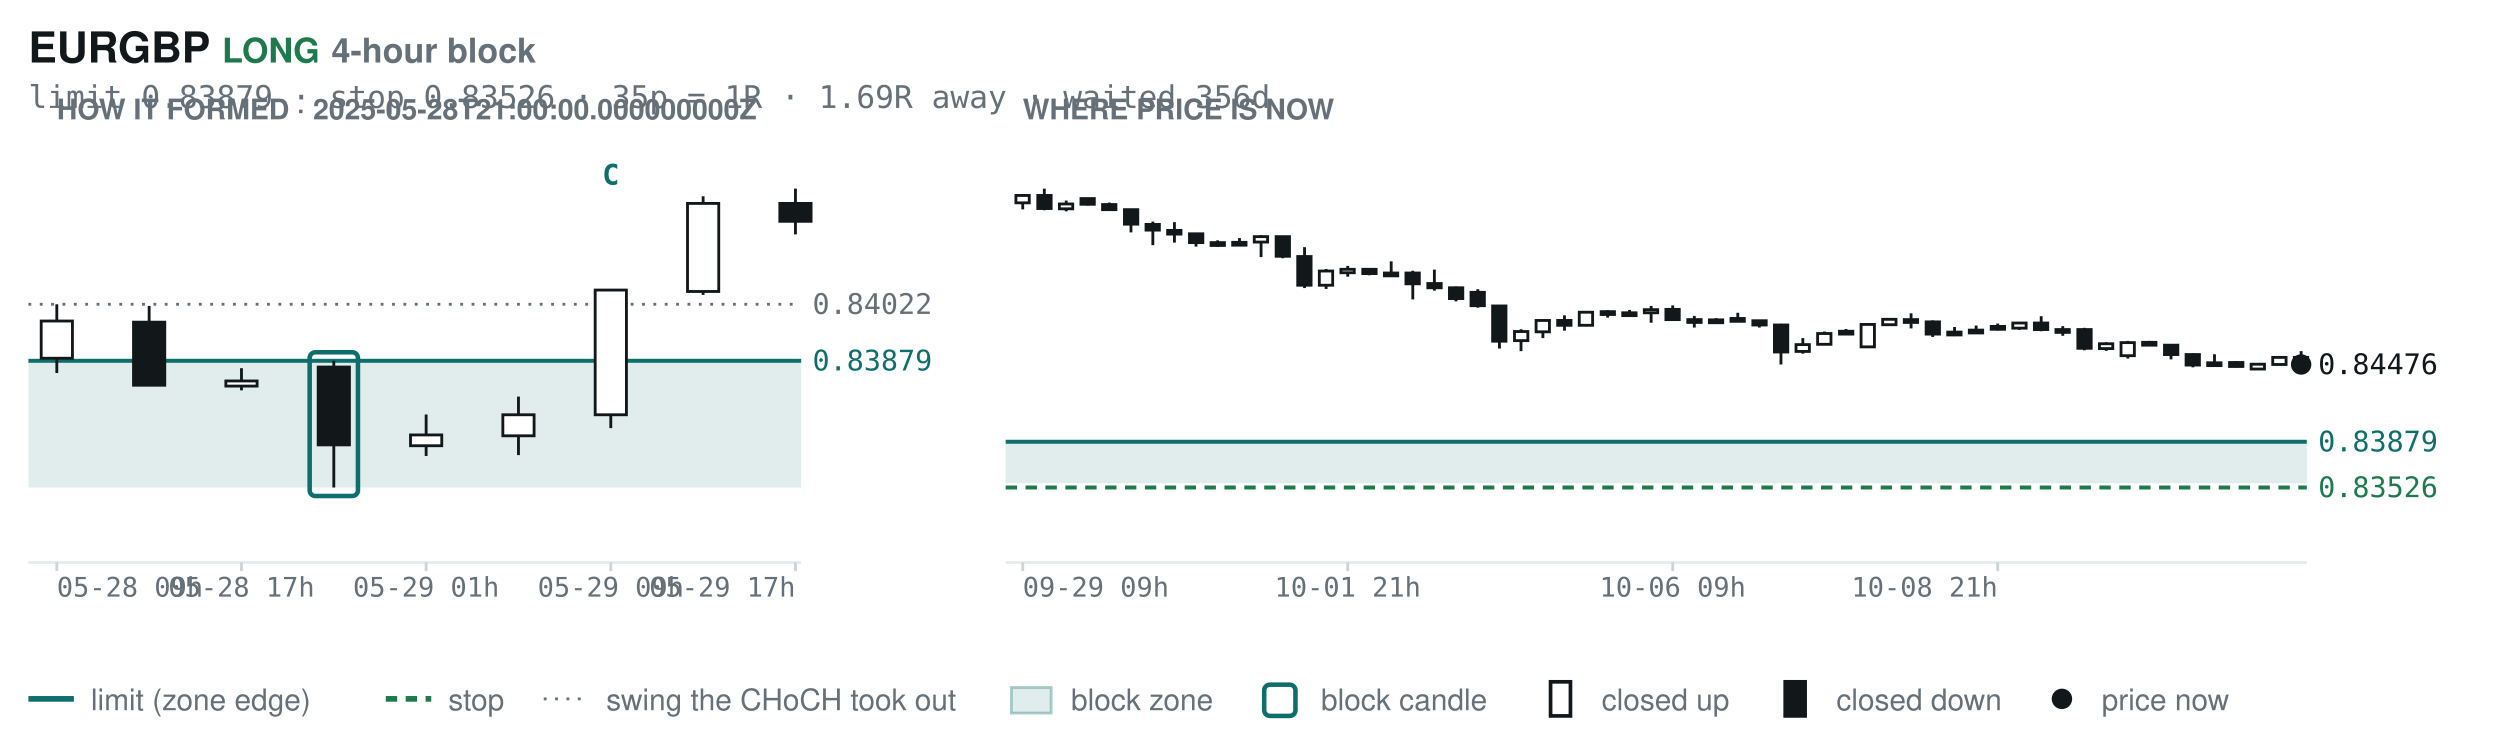
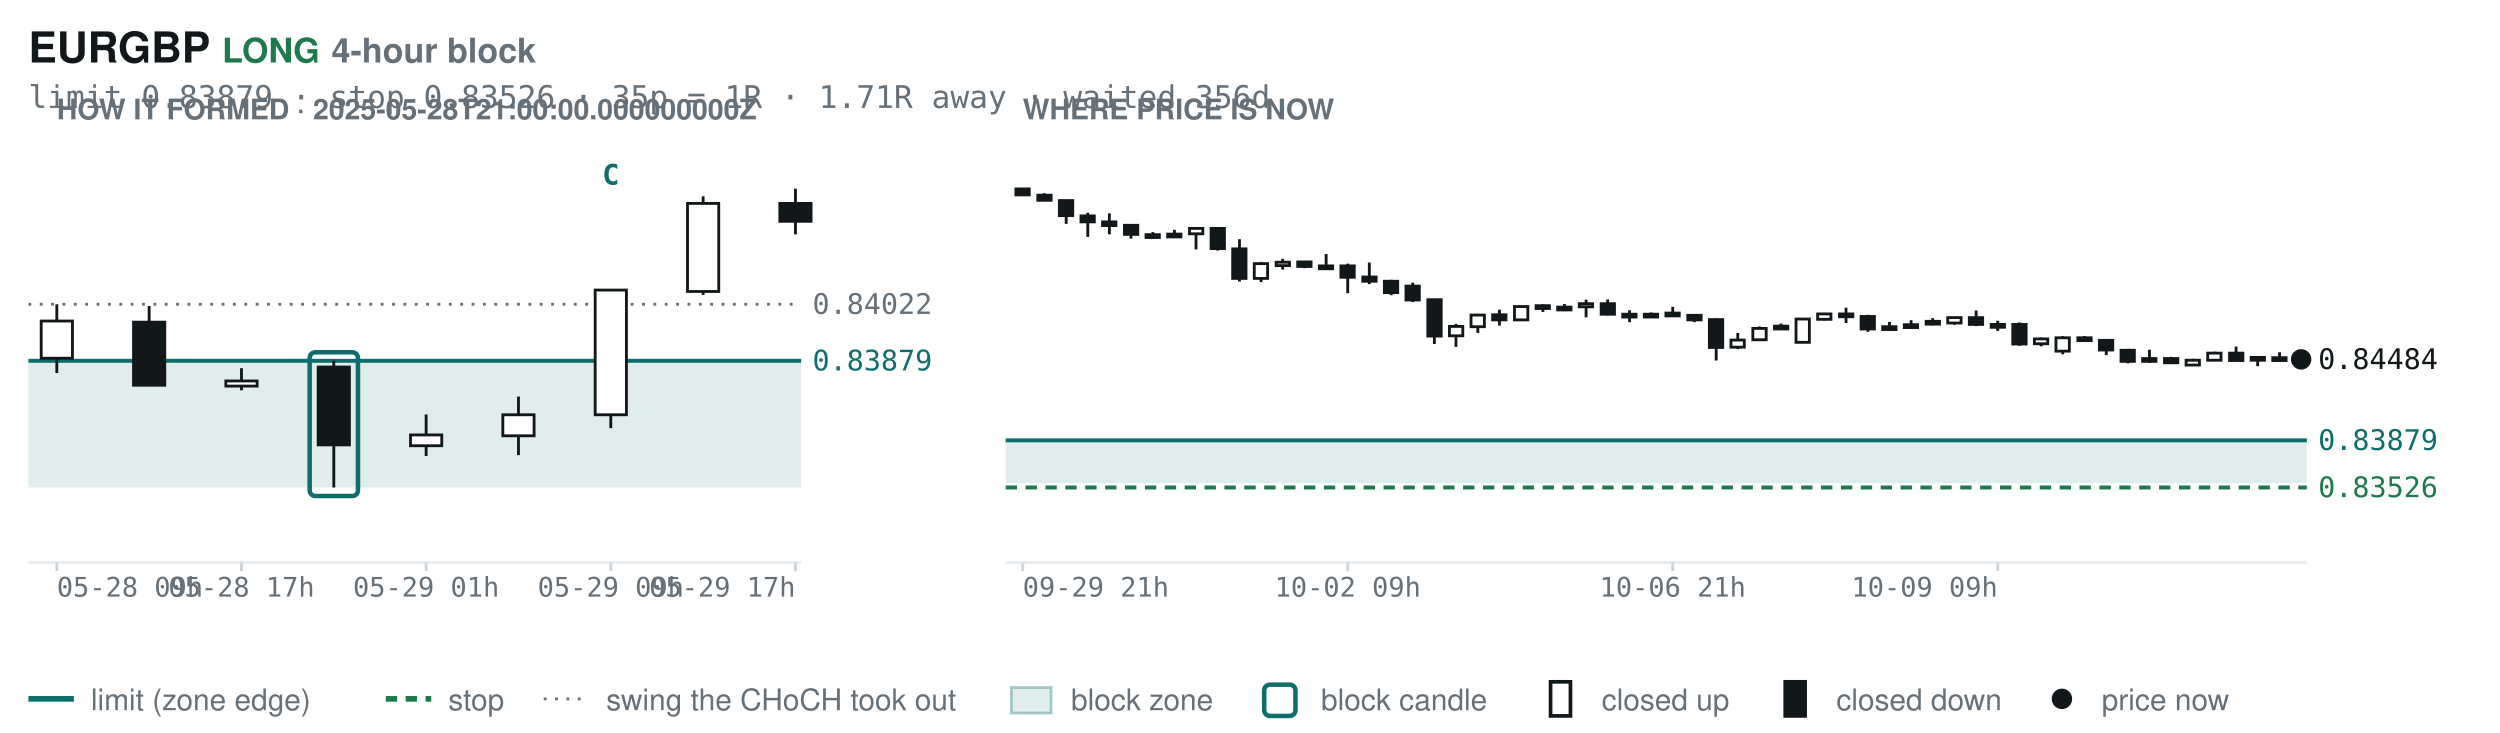
<svg xmlns="http://www.w3.org/2000/svg" viewBox="0 0 880 258" width="880" height="258" role="img" aria-label="EURGBP long order block: the candles that formed it, and where price is now">
  <rect width="880" height="258" fill="#FFFFFF" />
  <text x="10" y="22" fill="#12171A" font-family="system-ui,-apple-system,Segoe UI,Helvetica,Arial,sans-serif" font-size="15" font-weight="700">EURGBP <tspan fill="#1E7A4C" font-size="12">LONG</tspan>
    <tspan fill="#667078" font-size="12">4-hour block</tspan>
  </text>
-   <text x="10" y="38" fill="#667078" font-family="ui-monospace,SFMono-Regular,Menlo,Consolas,monospace" font-size="11">limit 0.83879 · stop 0.83526 · 35p = 1R · 1.69R away · waited 356d</text>
+   <text x="10" y="38" fill="#667078" font-family="ui-monospace,SFMono-Regular,Menlo,Consolas,monospace" font-size="11">limit 0.83879 · stop 0.83526 · 35p = 1R · 1.71R away · waited 356d</text>
  <text x="20" y="42" fill="#667078" font-family="system-ui,-apple-system,Segoe UI,Helvetica,Arial,sans-serif" font-size="10" font-weight="600">HOW IT FORMED · 2025-05-28T21:00:00.000000000Z</text>
  <text x="360" y="42" fill="#667078" font-family="system-ui,-apple-system,Segoe UI,Helvetica,Arial,sans-serif" font-size="10" font-weight="600">WHERE PRICE IS NOW</text>
  <rect x="10.0" y="127.0" width="272.0" height="44.6" fill="#0E6E6B1F" />
  <line x1="10.0" y1="107.1" x2="282.0" y2="107.1" stroke="#667078" stroke-width="1" stroke-dasharray="1 3" />
  <line x1="10.0" y1="127.0" x2="282.0" y2="127.0" stroke="#0E6E6B" stroke-width="1.4" />
  <line x1="20.0" y1="107.1" x2="20.0" y2="131.3" stroke="#12171A" stroke-width="1" />
  <rect x="14.5" y="113.0" width="11.0" height="13.1" fill="#FFFFFF" stroke="#12171A" stroke-width="1" />
  <line x1="52.5" y1="107.7" x2="52.5" y2="135.7" stroke="#12171A" stroke-width="1" />
  <rect x="47.0" y="113.4" width="11.0" height="22.2" fill="#12171A" stroke="#12171A" stroke-width="1" />
  <line x1="85.0" y1="129.6" x2="85.0" y2="137.4" stroke="#12171A" stroke-width="1" />
  <rect x="79.5" y="134.1" width="11.0" height="1.8" fill="#FFFFFF" stroke="#12171A" stroke-width="1" />
  <line x1="117.5" y1="127.0" x2="117.5" y2="171.6" stroke="#12171A" stroke-width="1" />
  <rect x="112.0" y="129.2" width="11.0" height="27.4" fill="#12171A" stroke="#12171A" stroke-width="1" />
  <line x1="150.0" y1="145.9" x2="150.0" y2="160.5" stroke="#12171A" stroke-width="1" />
  <rect x="144.5" y="153.1" width="11.0" height="3.8" fill="#FFFFFF" stroke="#12171A" stroke-width="1" />
  <line x1="182.5" y1="139.6" x2="182.5" y2="160.2" stroke="#12171A" stroke-width="1" />
  <rect x="177.0" y="146.0" width="11.0" height="7.4" fill="#FFFFFF" stroke="#12171A" stroke-width="1" />
  <line x1="215.0" y1="101.8" x2="215.0" y2="150.7" stroke="#12171A" stroke-width="1" />
  <rect x="209.5" y="102.1" width="11.0" height="43.9" fill="#FFFFFF" stroke="#12171A" stroke-width="1" />
  <line x1="247.5" y1="69.1" x2="247.5" y2="103.8" stroke="#12171A" stroke-width="1" />
  <rect x="242.0" y="71.6" width="11.0" height="31.0" fill="#FFFFFF" stroke="#12171A" stroke-width="1" />
  <line x1="280.0" y1="66.4" x2="280.0" y2="82.5" stroke="#12171A" stroke-width="1" />
  <rect x="274.5" y="71.6" width="11.0" height="6.3" fill="#12171A" stroke="#12171A" stroke-width="1" />
  <rect x="109.0" y="124.0" width="17.0" height="50.6" fill="none" stroke="#0E6E6B" stroke-width="1.6" rx="2" />
  <text x="215.0" y="65" fill="#0E6E6B" text-anchor="middle" font-family="ui-monospace,SFMono-Regular,Menlo,Consolas,monospace" font-size="10" font-weight="700">C</text>
  <line x1="10.0" y1="198.0" x2="282.0" y2="198.0" stroke="#E6EBEE" stroke-width="1" />
  <line x1="20.0" y1="198.0" x2="20.0" y2="201.0" stroke="#CBD4D9" stroke-width="1" />
  <text x="20.0" y="210.0" fill="#667078" text-anchor="start" font-family="ui-monospace,SFMono-Regular,Menlo,Consolas,monospace" font-size="9.5">05-28 09h</text>
  <line x1="85.0" y1="198.0" x2="85.0" y2="201.0" stroke="#CBD4D9" stroke-width="1" />
  <text x="85.0" y="210.0" fill="#667078" text-anchor="middle" font-family="ui-monospace,SFMono-Regular,Menlo,Consolas,monospace" font-size="9.5">05-28 17h</text>
  <line x1="150.0" y1="198.0" x2="150.0" y2="201.0" stroke="#CBD4D9" stroke-width="1" />
  <text x="150.0" y="210.0" fill="#667078" text-anchor="middle" font-family="ui-monospace,SFMono-Regular,Menlo,Consolas,monospace" font-size="9.5">05-29 01h</text>
  <line x1="215.0" y1="198.0" x2="215.0" y2="201.0" stroke="#CBD4D9" stroke-width="1" />
  <text x="215.0" y="210.0" fill="#667078" text-anchor="middle" font-family="ui-monospace,SFMono-Regular,Menlo,Consolas,monospace" font-size="9.5">05-29 09h</text>
  <line x1="280.0" y1="198.0" x2="280.0" y2="201.0" stroke="#CBD4D9" stroke-width="1" />
  <text x="280.0" y="210.0" fill="#667078" text-anchor="end" font-family="ui-monospace,SFMono-Regular,Menlo,Consolas,monospace" font-size="9.5">05-29 17h</text>
  <text x="286.0" y="130.4" fill="#0E6E6B" font-family="ui-monospace,SFMono-Regular,Menlo,Consolas,monospace" font-size="10">0.83879</text>
  <text x="286.0" y="110.5" fill="#667078" font-family="ui-monospace,SFMono-Regular,Menlo,Consolas,monospace" font-size="10">0.84022</text>
-   <rect x="354.0" y="155.5" width="458.0" height="14.6" fill="#0E6E6B1F" />
-   <line x1="360.0" y1="68.4" x2="360.0" y2="73.7" stroke="#12171A" stroke-width="1" />
-   <rect x="357.6" y="68.8" width="4.7" height="2.6" fill="#FFFFFF" stroke="#12171A" stroke-width="1" />
-   <line x1="367.6" y1="66.4" x2="367.6" y2="74.0" stroke="#12171A" stroke-width="1" />
-   <rect x="365.3" y="68.8" width="4.7" height="4.6" fill="#12171A" stroke="#12171A" stroke-width="1" />
-   <line x1="375.3" y1="70.6" x2="375.3" y2="74.4" stroke="#12171A" stroke-width="1" />
-   <rect x="372.9" y="71.8" width="4.7" height="1.7" fill="#FFFFFF" stroke="#12171A" stroke-width="1" />
-   <line x1="382.9" y1="69.8" x2="382.9" y2="72.3" stroke="#12171A" stroke-width="1" />
-   <rect x="380.5" y="69.9" width="4.7" height="2.0" fill="#12171A" stroke="#12171A" stroke-width="1" />
-   <line x1="390.5" y1="71.3" x2="390.5" y2="74.1" stroke="#12171A" stroke-width="1" />
-   <rect x="388.1" y="72.0" width="4.7" height="1.8" fill="#12171A" stroke="#12171A" stroke-width="1" />
-   <line x1="398.1" y1="73.6" x2="398.1" y2="81.8" stroke="#12171A" stroke-width="1" />
-   <rect x="395.8" y="73.8" width="4.7" height="5.1" fill="#12171A" stroke="#12171A" stroke-width="1" />
-   <line x1="405.8" y1="78.0" x2="405.8" y2="86.3" stroke="#12171A" stroke-width="1" />
-   <rect x="403.4" y="79.0" width="4.7" height="2.0" fill="#12171A" stroke="#12171A" stroke-width="1" />
-   <line x1="413.4" y1="78.2" x2="413.4" y2="85.4" stroke="#12171A" stroke-width="1" />
-   <rect x="411.0" y="81.1" width="4.7" height="1.3" fill="#12171A" stroke="#12171A" stroke-width="1" />
-   <line x1="421.0" y1="82.2" x2="421.0" y2="86.8" stroke="#12171A" stroke-width="1" />
-   <rect x="418.7" y="82.3" width="4.7" height="3.1" fill="#12171A" stroke="#12171A" stroke-width="1" />
-   <line x1="428.6" y1="84.6" x2="428.6" y2="86.9" stroke="#12171A" stroke-width="1" />
-   <rect x="426.3" y="85.4" width="4.7" height="1.0" fill="#12171A" stroke="#12171A" stroke-width="1" />
-   <line x1="436.3" y1="83.8" x2="436.3" y2="86.0" stroke="#12171A" stroke-width="1" />
-   <rect x="433.9" y="85.3" width="4.7" height="1.0" fill="#FFFFFF" stroke="#12171A" stroke-width="1" />
-   <line x1="443.9" y1="82.8" x2="443.9" y2="90.5" stroke="#12171A" stroke-width="1" />
-   <rect x="441.5" y="83.3" width="4.7" height="1.9" fill="#FFFFFF" stroke="#12171A" stroke-width="1" />
-   <line x1="451.5" y1="83.1" x2="451.5" y2="90.9" stroke="#12171A" stroke-width="1" />
-   <rect x="449.2" y="83.3" width="4.7" height="6.9" fill="#12171A" stroke="#12171A" stroke-width="1" />
-   <line x1="459.2" y1="87.0" x2="459.2" y2="101.4" stroke="#12171A" stroke-width="1" />
-   <rect x="456.8" y="90.3" width="4.7" height="10.1" fill="#12171A" stroke="#12171A" stroke-width="1" />
-   <line x1="466.8" y1="94.7" x2="466.8" y2="101.7" stroke="#12171A" stroke-width="1" />
-   <rect x="464.4" y="95.4" width="4.7" height="5.0" fill="#FFFFFF" stroke="#12171A" stroke-width="1" />
-   <line x1="474.4" y1="93.6" x2="474.4" y2="97.4" stroke="#12171A" stroke-width="1" />
-   <rect x="472.0" y="94.8" width="4.7" height="1.2" fill="#FFFFFF" stroke="#12171A" stroke-width="1" />
-   <line x1="482.0" y1="94.4" x2="482.0" y2="96.9" stroke="#12171A" stroke-width="1" />
-   <rect x="479.7" y="94.8" width="4.7" height="1.5" fill="#12171A" stroke="#12171A" stroke-width="1" />
-   <line x1="489.7" y1="92.0" x2="489.7" y2="97.5" stroke="#12171A" stroke-width="1" />
-   <rect x="487.3" y="96.1" width="4.7" height="1.0" fill="#FFFFFF" stroke="#12171A" stroke-width="1" />
-   <line x1="497.3" y1="95.3" x2="497.3" y2="105.4" stroke="#12171A" stroke-width="1" />
-   <rect x="494.9" y="96.1" width="4.7" height="3.8" fill="#12171A" stroke="#12171A" stroke-width="1" />
-   <line x1="504.9" y1="94.9" x2="504.9" y2="102.3" stroke="#12171A" stroke-width="1" />
-   <rect x="502.6" y="99.8" width="4.7" height="1.5" fill="#12171A" stroke="#12171A" stroke-width="1" />
-   <line x1="512.5" y1="100.9" x2="512.5" y2="106.1" stroke="#12171A" stroke-width="1" />
-   <rect x="510.2" y="101.3" width="4.7" height="3.8" fill="#12171A" stroke="#12171A" stroke-width="1" />
-   <line x1="520.2" y1="101.8" x2="520.2" y2="108.3" stroke="#12171A" stroke-width="1" />
-   <rect x="517.8" y="102.9" width="4.7" height="4.7" fill="#12171A" stroke="#12171A" stroke-width="1" />
-   <line x1="527.8" y1="107.5" x2="527.8" y2="122.7" stroke="#12171A" stroke-width="1" />
-   <rect x="525.4" y="107.7" width="4.7" height="12.4" fill="#12171A" stroke="#12171A" stroke-width="1" />
-   <line x1="535.4" y1="115.9" x2="535.4" y2="123.6" stroke="#12171A" stroke-width="1" />
-   <rect x="533.1" y="116.7" width="4.7" height="3.2" fill="#FFFFFF" stroke="#12171A" stroke-width="1" />
-   <line x1="543.1" y1="112.7" x2="543.1" y2="119.0" stroke="#12171A" stroke-width="1" />
-   <rect x="540.7" y="112.8" width="4.7" height="4.0" fill="#FFFFFF" stroke="#12171A" stroke-width="1" />
-   <line x1="550.7" y1="111.0" x2="550.7" y2="116.4" stroke="#12171A" stroke-width="1" />
-   <rect x="548.3" y="112.8" width="4.7" height="1.7" fill="#12171A" stroke="#12171A" stroke-width="1" />
-   <line x1="558.3" y1="109.8" x2="558.3" y2="114.8" stroke="#12171A" stroke-width="1" />
-   <rect x="555.9" y="109.9" width="4.7" height="4.6" fill="#FFFFFF" stroke="#12171A" stroke-width="1" />
-   <line x1="565.9" y1="109.2" x2="565.9" y2="111.8" stroke="#12171A" stroke-width="1" />
-   <rect x="563.6" y="109.7" width="4.7" height="1.0" fill="#12171A" stroke="#12171A" stroke-width="1" />
-   <line x1="573.6" y1="109.1" x2="573.6" y2="111.5" stroke="#12171A" stroke-width="1" />
-   <rect x="571.2" y="110.1" width="4.7" height="1.0" fill="#FFFFFF" stroke="#12171A" stroke-width="1" />
-   <line x1="581.2" y1="107.7" x2="581.2" y2="113.6" stroke="#12171A" stroke-width="1" />
-   <rect x="578.8" y="109.0" width="4.7" height="1.1" fill="#FFFFFF" stroke="#12171A" stroke-width="1" />
-   <line x1="588.8" y1="107.5" x2="588.8" y2="112.9" stroke="#12171A" stroke-width="1" />
-   <rect x="586.4" y="108.9" width="4.7" height="3.6" fill="#12171A" stroke="#12171A" stroke-width="1" />
-   <line x1="596.4" y1="111.2" x2="596.4" y2="115.3" stroke="#12171A" stroke-width="1" />
-   <rect x="594.1" y="112.5" width="4.7" height="1.0" fill="#12171A" stroke="#12171A" stroke-width="1" />
-   <line x1="604.1" y1="112.0" x2="604.1" y2="113.8" stroke="#12171A" stroke-width="1" />
-   <rect x="601.7" y="112.6" width="4.7" height="1.0" fill="#FFFFFF" stroke="#12171A" stroke-width="1" />
-   <line x1="611.7" y1="110.1" x2="611.7" y2="113.0" stroke="#12171A" stroke-width="1" />
-   <rect x="609.3" y="112.1" width="4.7" height="1.0" fill="#12171A" stroke="#12171A" stroke-width="1" />
-   <line x1="619.3" y1="112.7" x2="619.3" y2="115.3" stroke="#12171A" stroke-width="1" />
-   <rect x="617.0" y="112.9" width="4.7" height="1.5" fill="#12171A" stroke="#12171A" stroke-width="1" />
-   <line x1="626.9" y1="114.0" x2="626.9" y2="128.3" stroke="#12171A" stroke-width="1" />
-   <rect x="624.6" y="114.4" width="4.7" height="9.5" fill="#12171A" stroke="#12171A" stroke-width="1" />
-   <line x1="634.6" y1="119.0" x2="634.6" y2="124.5" stroke="#12171A" stroke-width="1" />
-   <rect x="632.2" y="121.3" width="4.7" height="2.4" fill="#FFFFFF" stroke="#12171A" stroke-width="1" />
-   <line x1="642.2" y1="116.7" x2="642.2" y2="121.2" stroke="#12171A" stroke-width="1" />
-   <rect x="639.8" y="117.4" width="4.7" height="3.8" fill="#FFFFFF" stroke="#12171A" stroke-width="1" />
-   <line x1="649.8" y1="115.8" x2="649.8" y2="117.6" stroke="#12171A" stroke-width="1" />
-   <rect x="647.5" y="116.6" width="4.7" height="1.0" fill="#FFFFFF" stroke="#12171A" stroke-width="1" />
-   <line x1="657.5" y1="114.0" x2="657.5" y2="122.1" stroke="#12171A" stroke-width="1" />
-   <rect x="655.1" y="114.2" width="4.7" height="7.9" fill="#FFFFFF" stroke="#12171A" stroke-width="1" />
-   <line x1="665.1" y1="112.2" x2="665.1" y2="114.7" stroke="#12171A" stroke-width="1" />
-   <rect x="662.7" y="112.4" width="4.7" height="1.9" fill="#FFFFFF" stroke="#12171A" stroke-width="1" />
-   <line x1="672.7" y1="110.3" x2="672.7" y2="115.6" stroke="#12171A" stroke-width="1" />
-   <rect x="670.3" y="112.5" width="4.7" height="1.0" fill="#12171A" stroke="#12171A" stroke-width="1" />
-   <line x1="680.3" y1="112.8" x2="680.3" y2="118.6" stroke="#12171A" stroke-width="1" />
-   <rect x="678.0" y="113.3" width="4.7" height="4.3" fill="#12171A" stroke="#12171A" stroke-width="1" />
-   <line x1="688.0" y1="115.1" x2="688.0" y2="118.3" stroke="#12171A" stroke-width="1" />
-   <rect x="685.6" y="116.9" width="4.7" height="1.0" fill="#FFFFFF" stroke="#12171A" stroke-width="1" />
-   <line x1="695.6" y1="114.6" x2="695.6" y2="116.9" stroke="#12171A" stroke-width="1" />
-   <rect x="693.2" y="116.2" width="4.7" height="1.0" fill="#FFFFFF" stroke="#12171A" stroke-width="1" />
-   <line x1="703.2" y1="113.9" x2="703.2" y2="116.3" stroke="#12171A" stroke-width="1" />
-   <rect x="700.9" y="114.9" width="4.7" height="1.0" fill="#12171A" stroke="#12171A" stroke-width="1" />
-   <line x1="710.8" y1="113.6" x2="710.8" y2="116.1" stroke="#12171A" stroke-width="1" />
-   <rect x="708.5" y="113.7" width="4.7" height="1.8" fill="#FFFFFF" stroke="#12171A" stroke-width="1" />
-   <line x1="718.5" y1="111.3" x2="718.5" y2="116.6" stroke="#12171A" stroke-width="1" />
-   <rect x="716.1" y="113.7" width="4.7" height="2.3" fill="#12171A" stroke="#12171A" stroke-width="1" />
-   <line x1="726.1" y1="114.8" x2="726.1" y2="118.2" stroke="#12171A" stroke-width="1" />
-   <rect x="723.7" y="116.0" width="4.7" height="1.0" fill="#FFFFFF" stroke="#12171A" stroke-width="1" />
-   <line x1="733.7" y1="115.4" x2="733.7" y2="123.3" stroke="#12171A" stroke-width="1" />
-   <rect x="731.4" y="116.0" width="4.7" height="6.6" fill="#12171A" stroke="#12171A" stroke-width="1" />
-   <line x1="741.4" y1="120.5" x2="741.4" y2="123.5" stroke="#12171A" stroke-width="1" />
-   <rect x="739.0" y="121.0" width="4.7" height="1.7" fill="#FFFFFF" stroke="#12171A" stroke-width="1" />
-   <line x1="749.0" y1="120.0" x2="749.0" y2="126.2" stroke="#12171A" stroke-width="1" />
-   <rect x="746.6" y="120.6" width="4.7" height="4.6" fill="#FFFFFF" stroke="#12171A" stroke-width="1" />
-   <line x1="756.6" y1="120.0" x2="756.6" y2="121.8" stroke="#12171A" stroke-width="1" />
-   <rect x="754.2" y="120.5" width="4.7" height="1.0" fill="#12171A" stroke="#12171A" stroke-width="1" />
-   <line x1="764.2" y1="121.2" x2="764.2" y2="126.5" stroke="#12171A" stroke-width="1" />
-   <rect x="761.9" y="121.5" width="4.7" height="3.3" fill="#12171A" stroke="#12171A" stroke-width="1" />
-   <line x1="771.9" y1="124.4" x2="771.9" y2="129.3" stroke="#12171A" stroke-width="1" />
-   <rect x="769.5" y="124.8" width="4.7" height="3.7" fill="#12171A" stroke="#12171A" stroke-width="1" />
-   <line x1="779.5" y1="124.7" x2="779.5" y2="129.1" stroke="#12171A" stroke-width="1" />
-   <rect x="777.1" y="127.7" width="4.7" height="1.0" fill="#FFFFFF" stroke="#12171A" stroke-width="1" />
-   <line x1="787.1" y1="127.1" x2="787.1" y2="129.3" stroke="#12171A" stroke-width="1" />
-   <rect x="784.8" y="127.6" width="4.7" height="1.4" fill="#12171A" stroke="#12171A" stroke-width="1" />
-   <line x1="794.7" y1="127.8" x2="794.7" y2="129.9" stroke="#12171A" stroke-width="1" />
-   <rect x="792.4" y="128.2" width="4.7" height="1.7" fill="#FFFFFF" stroke="#12171A" stroke-width="1" />
-   <line x1="802.4" y1="125.3" x2="802.4" y2="128.2" stroke="#12171A" stroke-width="1" />
-   <rect x="800.0" y="125.8" width="4.7" height="2.5" fill="#FFFFFF" stroke="#12171A" stroke-width="1" />
-   <line x1="810.0" y1="123.6" x2="810.0" y2="128.5" stroke="#12171A" stroke-width="1" />
-   <rect x="807.6" y="125.8" width="4.7" height="2.5" fill="#12171A" stroke="#12171A" stroke-width="1" />
-   <line x1="354.0" y1="155.5" x2="812.0" y2="155.5" stroke="#0E6E6B" stroke-width="1.4" />
+   <rect x="354.0" y="155.0" width="458.0" height="15.1" fill="#0E6E6B1F" />
+   <line x1="360.0" y1="66.4" x2="360.0" y2="69.0" stroke="#12171A" stroke-width="1" />
+   <rect x="357.6" y="66.5" width="4.7" height="2.1" fill="#12171A" stroke="#12171A" stroke-width="1" />
+   <line x1="367.6" y1="68.0" x2="367.6" y2="70.8" stroke="#12171A" stroke-width="1" />
+   <rect x="365.3" y="68.7" width="4.7" height="1.8" fill="#12171A" stroke="#12171A" stroke-width="1" />
+   <line x1="375.3" y1="70.4" x2="375.3" y2="78.8" stroke="#12171A" stroke-width="1" />
+   <rect x="372.9" y="70.6" width="4.7" height="5.3" fill="#12171A" stroke="#12171A" stroke-width="1" />
+   <line x1="382.9" y1="74.9" x2="382.9" y2="83.4" stroke="#12171A" stroke-width="1" />
+   <rect x="380.5" y="76.0" width="4.7" height="2.1" fill="#12171A" stroke="#12171A" stroke-width="1" />
+   <line x1="390.5" y1="75.1" x2="390.5" y2="82.5" stroke="#12171A" stroke-width="1" />
+   <rect x="388.1" y="78.1" width="4.7" height="1.3" fill="#12171A" stroke="#12171A" stroke-width="1" />
+   <line x1="398.1" y1="79.2" x2="398.1" y2="84.0" stroke="#12171A" stroke-width="1" />
+   <rect x="395.8" y="79.3" width="4.7" height="3.2" fill="#12171A" stroke="#12171A" stroke-width="1" />
+   <line x1="405.8" y1="81.7" x2="405.8" y2="84.1" stroke="#12171A" stroke-width="1" />
+   <rect x="403.4" y="82.6" width="4.7" height="1.0" fill="#12171A" stroke="#12171A" stroke-width="1" />
+   <line x1="413.4" y1="80.9" x2="413.4" y2="83.2" stroke="#12171A" stroke-width="1" />
+   <rect x="411.0" y="82.4" width="4.7" height="1.0" fill="#FFFFFF" stroke="#12171A" stroke-width="1" />
+   <line x1="421.0" y1="79.9" x2="421.0" y2="87.8" stroke="#12171A" stroke-width="1" />
+   <rect x="418.7" y="80.4" width="4.7" height="1.9" fill="#FFFFFF" stroke="#12171A" stroke-width="1" />
+   <line x1="428.6" y1="80.2" x2="428.6" y2="88.2" stroke="#12171A" stroke-width="1" />
+   <rect x="426.3" y="80.4" width="4.7" height="7.1" fill="#12171A" stroke="#12171A" stroke-width="1" />
+   <line x1="436.3" y1="84.2" x2="436.3" y2="99.1" stroke="#12171A" stroke-width="1" />
+   <rect x="433.9" y="87.6" width="4.7" height="10.4" fill="#12171A" stroke="#12171A" stroke-width="1" />
+   <line x1="443.9" y1="92.2" x2="443.9" y2="99.3" stroke="#12171A" stroke-width="1" />
+   <rect x="441.5" y="92.8" width="4.7" height="5.2" fill="#FFFFFF" stroke="#12171A" stroke-width="1" />
+   <line x1="451.5" y1="91.1" x2="451.5" y2="94.9" stroke="#12171A" stroke-width="1" />
+   <rect x="449.2" y="92.3" width="4.7" height="1.2" fill="#FFFFFF" stroke="#12171A" stroke-width="1" />
+   <line x1="459.2" y1="91.9" x2="459.2" y2="94.4" stroke="#12171A" stroke-width="1" />
+   <rect x="456.8" y="92.2" width="4.7" height="1.6" fill="#12171A" stroke="#12171A" stroke-width="1" />
+   <line x1="466.8" y1="89.4" x2="466.8" y2="95.0" stroke="#12171A" stroke-width="1" />
+   <rect x="464.4" y="93.6" width="4.7" height="1.0" fill="#FFFFFF" stroke="#12171A" stroke-width="1" />
+   <line x1="474.4" y1="92.8" x2="474.4" y2="103.2" stroke="#12171A" stroke-width="1" />
+   <rect x="472.0" y="93.6" width="4.7" height="4.0" fill="#12171A" stroke="#12171A" stroke-width="1" />
+   <line x1="482.0" y1="92.4" x2="482.0" y2="100.0" stroke="#12171A" stroke-width="1" />
+   <rect x="479.7" y="97.5" width="4.7" height="1.5" fill="#12171A" stroke="#12171A" stroke-width="1" />
+   <line x1="489.7" y1="98.5" x2="489.7" y2="103.9" stroke="#12171A" stroke-width="1" />
+   <rect x="487.3" y="99.0" width="4.7" height="4.0" fill="#12171A" stroke="#12171A" stroke-width="1" />
+   <line x1="497.3" y1="99.5" x2="497.3" y2="106.3" stroke="#12171A" stroke-width="1" />
+   <rect x="494.9" y="100.7" width="4.7" height="4.9" fill="#12171A" stroke="#12171A" stroke-width="1" />
+   <line x1="504.9" y1="105.4" x2="504.9" y2="121.1" stroke="#12171A" stroke-width="1" />
+   <rect x="502.6" y="105.5" width="4.7" height="12.8" fill="#12171A" stroke="#12171A" stroke-width="1" />
+   <line x1="512.5" y1="114.0" x2="512.5" y2="122.1" stroke="#12171A" stroke-width="1" />
+   <rect x="510.2" y="114.9" width="4.7" height="3.3" fill="#FFFFFF" stroke="#12171A" stroke-width="1" />
+   <line x1="520.2" y1="110.7" x2="520.2" y2="117.2" stroke="#12171A" stroke-width="1" />
+   <rect x="517.8" y="110.9" width="4.7" height="4.1" fill="#FFFFFF" stroke="#12171A" stroke-width="1" />
+   <line x1="527.8" y1="109.0" x2="527.8" y2="114.6" stroke="#12171A" stroke-width="1" />
+   <rect x="525.4" y="110.8" width="4.7" height="1.8" fill="#12171A" stroke="#12171A" stroke-width="1" />
+   <line x1="535.4" y1="107.8" x2="535.4" y2="112.9" stroke="#12171A" stroke-width="1" />
+   <rect x="533.1" y="107.9" width="4.7" height="4.7" fill="#FFFFFF" stroke="#12171A" stroke-width="1" />
+   <line x1="543.1" y1="107.1" x2="543.1" y2="109.8" stroke="#12171A" stroke-width="1" />
+   <rect x="540.7" y="107.6" width="4.7" height="1.0" fill="#12171A" stroke="#12171A" stroke-width="1" />
+   <line x1="550.7" y1="107.0" x2="550.7" y2="109.5" stroke="#12171A" stroke-width="1" />
+   <rect x="548.3" y="108.1" width="4.7" height="1.0" fill="#FFFFFF" stroke="#12171A" stroke-width="1" />
+   <line x1="558.3" y1="105.5" x2="558.3" y2="111.7" stroke="#12171A" stroke-width="1" />
+   <rect x="555.9" y="106.9" width="4.7" height="1.1" fill="#FFFFFF" stroke="#12171A" stroke-width="1" />
+   <line x1="565.9" y1="105.4" x2="565.9" y2="111.0" stroke="#12171A" stroke-width="1" />
+   <rect x="563.6" y="106.9" width="4.7" height="3.7" fill="#12171A" stroke="#12171A" stroke-width="1" />
+   <line x1="573.6" y1="109.2" x2="573.6" y2="113.4" stroke="#12171A" stroke-width="1" />
+   <rect x="571.2" y="110.6" width="4.7" height="1.0" fill="#12171A" stroke="#12171A" stroke-width="1" />
+   <line x1="581.2" y1="110.0" x2="581.2" y2="111.8" stroke="#12171A" stroke-width="1" />
+   <rect x="578.8" y="110.6" width="4.7" height="1.0" fill="#FFFFFF" stroke="#12171A" stroke-width="1" />
+   <line x1="588.8" y1="108.0" x2="588.8" y2="111.1" stroke="#12171A" stroke-width="1" />
+   <rect x="586.4" y="110.2" width="4.7" height="1.0" fill="#12171A" stroke="#12171A" stroke-width="1" />
+   <line x1="596.4" y1="110.7" x2="596.4" y2="113.4" stroke="#12171A" stroke-width="1" />
+   <rect x="594.1" y="111.0" width="4.7" height="1.6" fill="#12171A" stroke="#12171A" stroke-width="1" />
+   <line x1="604.1" y1="112.1" x2="604.1" y2="126.9" stroke="#12171A" stroke-width="1" />
+   <rect x="601.7" y="112.5" width="4.7" height="9.8" fill="#12171A" stroke="#12171A" stroke-width="1" />
+   <line x1="611.7" y1="117.2" x2="611.7" y2="122.9" stroke="#12171A" stroke-width="1" />
+   <rect x="609.3" y="119.7" width="4.7" height="2.5" fill="#FFFFFF" stroke="#12171A" stroke-width="1" />
+   <line x1="619.3" y1="114.9" x2="619.3" y2="119.6" stroke="#12171A" stroke-width="1" />
+   <rect x="617.0" y="115.6" width="4.7" height="4.0" fill="#FFFFFF" stroke="#12171A" stroke-width="1" />
+   <line x1="626.9" y1="113.9" x2="626.9" y2="115.8" stroke="#12171A" stroke-width="1" />
+   <rect x="624.6" y="114.8" width="4.7" height="1.0" fill="#FFFFFF" stroke="#12171A" stroke-width="1" />
+   <line x1="634.6" y1="112.1" x2="634.6" y2="120.5" stroke="#12171A" stroke-width="1" />
+   <rect x="632.2" y="112.3" width="4.7" height="8.2" fill="#FFFFFF" stroke="#12171A" stroke-width="1" />
+   <line x1="642.2" y1="110.2" x2="642.2" y2="112.8" stroke="#12171A" stroke-width="1" />
+   <rect x="639.8" y="110.5" width="4.7" height="1.9" fill="#FFFFFF" stroke="#12171A" stroke-width="1" />
+   <line x1="649.8" y1="108.3" x2="649.8" y2="113.7" stroke="#12171A" stroke-width="1" />
+   <rect x="647.5" y="110.5" width="4.7" height="1.0" fill="#12171A" stroke="#12171A" stroke-width="1" />
+   <line x1="657.5" y1="110.8" x2="657.5" y2="116.8" stroke="#12171A" stroke-width="1" />
+   <rect x="655.1" y="111.4" width="4.7" height="4.4" fill="#12171A" stroke="#12171A" stroke-width="1" />
+   <line x1="665.1" y1="113.3" x2="665.1" y2="116.5" stroke="#12171A" stroke-width="1" />
+   <rect x="662.7" y="115.0" width="4.7" height="1.0" fill="#FFFFFF" stroke="#12171A" stroke-width="1" />
+   <line x1="672.7" y1="112.7" x2="672.7" y2="115.1" stroke="#12171A" stroke-width="1" />
+   <rect x="670.3" y="114.3" width="4.7" height="1.0" fill="#FFFFFF" stroke="#12171A" stroke-width="1" />
+   <line x1="680.3" y1="112.0" x2="680.3" y2="114.5" stroke="#12171A" stroke-width="1" />
+   <rect x="678.0" y="113.1" width="4.7" height="1.0" fill="#12171A" stroke="#12171A" stroke-width="1" />
+   <line x1="688.0" y1="111.7" x2="688.0" y2="114.3" stroke="#12171A" stroke-width="1" />
+   <rect x="685.6" y="111.8" width="4.7" height="1.9" fill="#FFFFFF" stroke="#12171A" stroke-width="1" />
+   <line x1="695.6" y1="109.3" x2="695.6" y2="114.8" stroke="#12171A" stroke-width="1" />
+   <rect x="693.2" y="111.8" width="4.7" height="2.4" fill="#12171A" stroke="#12171A" stroke-width="1" />
+   <line x1="703.2" y1="112.9" x2="703.2" y2="116.5" stroke="#12171A" stroke-width="1" />
+   <rect x="700.9" y="114.2" width="4.7" height="1.0" fill="#FFFFFF" stroke="#12171A" stroke-width="1" />
+   <line x1="710.8" y1="113.5" x2="710.8" y2="121.7" stroke="#12171A" stroke-width="1" />
+   <rect x="708.5" y="114.2" width="4.7" height="6.9" fill="#12171A" stroke="#12171A" stroke-width="1" />
+   <line x1="718.5" y1="118.8" x2="718.5" y2="121.9" stroke="#12171A" stroke-width="1" />
+   <rect x="716.1" y="119.3" width="4.7" height="1.7" fill="#FFFFFF" stroke="#12171A" stroke-width="1" />
+   <line x1="726.1" y1="118.3" x2="726.1" y2="124.7" stroke="#12171A" stroke-width="1" />
+   <rect x="723.7" y="118.9" width="4.7" height="4.7" fill="#FFFFFF" stroke="#12171A" stroke-width="1" />
+   <line x1="733.7" y1="118.3" x2="733.7" y2="120.2" stroke="#12171A" stroke-width="1" />
+   <rect x="731.4" y="118.9" width="4.7" height="1.0" fill="#12171A" stroke="#12171A" stroke-width="1" />
+   <line x1="741.4" y1="119.5" x2="741.4" y2="125.0" stroke="#12171A" stroke-width="1" />
+   <rect x="739.0" y="119.8" width="4.7" height="3.4" fill="#12171A" stroke="#12171A" stroke-width="1" />
+   <line x1="749.0" y1="122.8" x2="749.0" y2="127.9" stroke="#12171A" stroke-width="1" />
+   <rect x="746.6" y="123.3" width="4.7" height="3.9" fill="#12171A" stroke="#12171A" stroke-width="1" />
+   <line x1="756.6" y1="123.1" x2="756.6" y2="127.7" stroke="#12171A" stroke-width="1" />
+   <rect x="754.2" y="126.2" width="4.7" height="1.0" fill="#FFFFFF" stroke="#12171A" stroke-width="1" />
+   <line x1="764.2" y1="125.6" x2="764.2" y2="127.9" stroke="#12171A" stroke-width="1" />
+   <rect x="761.9" y="126.2" width="4.7" height="1.5" fill="#12171A" stroke="#12171A" stroke-width="1" />
+   <line x1="771.9" y1="126.3" x2="771.9" y2="128.5" stroke="#12171A" stroke-width="1" />
+   <rect x="769.5" y="126.8" width="4.7" height="1.7" fill="#FFFFFF" stroke="#12171A" stroke-width="1" />
+   <line x1="779.5" y1="123.8" x2="779.5" y2="126.8" stroke="#12171A" stroke-width="1" />
+   <rect x="777.1" y="124.3" width="4.7" height="2.5" fill="#FFFFFF" stroke="#12171A" stroke-width="1" />
+   <line x1="787.1" y1="122.0" x2="787.1" y2="127.0" stroke="#12171A" stroke-width="1" />
+   <rect x="784.8" y="124.3" width="4.7" height="2.6" fill="#12171A" stroke="#12171A" stroke-width="1" />
+   <line x1="794.7" y1="125.5" x2="794.7" y2="128.9" stroke="#12171A" stroke-width="1" />
+   <rect x="792.4" y="125.8" width="4.7" height="1.0" fill="#FFFFFF" stroke="#12171A" stroke-width="1" />
+   <line x1="802.4" y1="124.0" x2="802.4" y2="127.4" stroke="#12171A" stroke-width="1" />
+   <rect x="800.0" y="125.9" width="4.7" height="1.0" fill="#12171A" stroke="#12171A" stroke-width="1" />
+   <line x1="810.0" y1="125.1" x2="810.0" y2="127.0" stroke="#12171A" stroke-width="1" />
+   <rect x="807.6" y="126.4" width="4.7" height="1.0" fill="#12171A" stroke="#12171A" stroke-width="1" />
+   <line x1="354.0" y1="155.0" x2="812.0" y2="155.0" stroke="#0E6E6B" stroke-width="1.4" />
  <line x1="354.0" y1="171.6" x2="812.0" y2="171.6" stroke="#1E7A4C" stroke-width="1.4" stroke-dasharray="4 3" />
-   <circle cx="810.0" cy="128.3" r="3.6" fill="#12171A" />
+   <circle cx="810.0" cy="126.5" r="3.6" fill="#12171A" />
  <line x1="354.0" y1="198.0" x2="812.0" y2="198.0" stroke="#E6EBEE" stroke-width="1" />
  <line x1="360.0" y1="198.0" x2="360.0" y2="201.0" stroke="#CBD4D9" stroke-width="1" />
-   <text x="360.0" y="210.0" fill="#667078" text-anchor="start" font-family="ui-monospace,SFMono-Regular,Menlo,Consolas,monospace" font-size="9.5">09-29 09h</text>
+   <text x="360.0" y="210.0" fill="#667078" text-anchor="start" font-family="ui-monospace,SFMono-Regular,Menlo,Consolas,monospace" font-size="9.5">09-29 21h</text>
  <line x1="474.4" y1="198.0" x2="474.4" y2="201.0" stroke="#CBD4D9" stroke-width="1" />
-   <text x="474.4" y="210.0" fill="#667078" text-anchor="middle" font-family="ui-monospace,SFMono-Regular,Menlo,Consolas,monospace" font-size="9.5">10-01 21h</text>
+   <text x="474.4" y="210.0" fill="#667078" text-anchor="middle" font-family="ui-monospace,SFMono-Regular,Menlo,Consolas,monospace" font-size="9.5">10-02 09h</text>
  <line x1="588.8" y1="198.0" x2="588.8" y2="201.0" stroke="#CBD4D9" stroke-width="1" />
-   <text x="588.8" y="210.0" fill="#667078" text-anchor="middle" font-family="ui-monospace,SFMono-Regular,Menlo,Consolas,monospace" font-size="9.5">10-06 09h</text>
+   <text x="588.8" y="210.0" fill="#667078" text-anchor="middle" font-family="ui-monospace,SFMono-Regular,Menlo,Consolas,monospace" font-size="9.5">10-06 21h</text>
  <line x1="703.2" y1="198.0" x2="703.2" y2="201.0" stroke="#CBD4D9" stroke-width="1" />
-   <text x="703.2" y="210.0" fill="#667078" text-anchor="end" font-family="ui-monospace,SFMono-Regular,Menlo,Consolas,monospace" font-size="9.5">10-08 21h</text>
-   <text x="816.0" y="158.9" fill="#0E6E6B" font-family="ui-monospace,SFMono-Regular,Menlo,Consolas,monospace" font-size="10">0.83879</text>
+   <text x="703.2" y="210.0" fill="#667078" text-anchor="end" font-family="ui-monospace,SFMono-Regular,Menlo,Consolas,monospace" font-size="9.5">10-09 09h</text>
+   <text x="816.0" y="158.4" fill="#0E6E6B" font-family="ui-monospace,SFMono-Regular,Menlo,Consolas,monospace" font-size="10">0.83879</text>
  <text x="816.0" y="175.0" fill="#1E7A4C" font-family="ui-monospace,SFMono-Regular,Menlo,Consolas,monospace" font-size="10">0.83526</text>
-   <text x="816.0" y="131.7" fill="#12171A" font-family="ui-monospace,SFMono-Regular,Menlo,Consolas,monospace" font-size="10">0.84476</text>
+   <text x="816.0" y="129.9" fill="#12171A" font-family="ui-monospace,SFMono-Regular,Menlo,Consolas,monospace" font-size="10">0.84484</text>
  <g transform="translate(10.0,242)">
    <line x1="0" y1="4" x2="16" y2="4" stroke="#0E6E6B" stroke-width="2" />
    <text x="22" y="8" fill="#667078" font-family="system-ui,-apple-system,Segoe UI,Helvetica,Arial,sans-serif" font-size="10.5">limit (zone edge)</text>
  </g>
  <g transform="translate(135.8,242)">
    <line x1="0" y1="4" x2="16" y2="4" stroke="#1E7A4C" stroke-width="2" stroke-dasharray="4 3" />
    <text x="22" y="8" fill="#667078" font-family="system-ui,-apple-system,Segoe UI,Helvetica,Arial,sans-serif" font-size="10.5">stop</text>
  </g>
  <g transform="translate(191.4,242)">
    <line x1="0" y1="4" x2="16" y2="4" stroke="#667078" stroke-width="1" stroke-dasharray="1 3" />
    <text x="22" y="8" fill="#667078" font-family="system-ui,-apple-system,Segoe UI,Helvetica,Arial,sans-serif" font-size="10.5">swing the CHoCH took out</text>
  </g>
  <g transform="translate(355.0,242)">
    <rect x="1" y="0" width="14" height="9" fill="#0E6E6B1F" stroke="#0E6E6B55" />
    <text x="22" y="8" fill="#667078" font-family="system-ui,-apple-system,Segoe UI,Helvetica,Arial,sans-serif" font-size="10.5">block zone</text>
  </g>
  <g transform="translate(443.0,242)">
    <rect x="2" y="-1" width="11" height="11" fill="none" stroke="#0E6E6B" stroke-width="1.6" rx="2" />
    <text x="22" y="8" fill="#667078" font-family="system-ui,-apple-system,Segoe UI,Helvetica,Arial,sans-serif" font-size="10.5">block candle</text>
  </g>
  <g transform="translate(541.8,242)">
    <rect x="4" y="-2" width="7" height="12" fill="#FFFFFF" stroke="#12171A" stroke-width="1.3" />
    <text x="22" y="8" fill="#667078" font-family="system-ui,-apple-system,Segoe UI,Helvetica,Arial,sans-serif" font-size="10.5">closed up</text>
  </g>
  <g transform="translate(624.4,242)">
    <rect x="4" y="-2" width="7" height="12" fill="#12171A" stroke="#12171A" stroke-width="1.3" />
    <text x="22" y="8" fill="#667078" font-family="system-ui,-apple-system,Segoe UI,Helvetica,Arial,sans-serif" font-size="10.5">closed down</text>
  </g>
  <g transform="translate(717.8,242)">
    <circle cx="8" cy="4" r="3.6" fill="#12171A" />
    <text x="22" y="8" fill="#667078" font-family="system-ui,-apple-system,Segoe UI,Helvetica,Arial,sans-serif" font-size="10.5">price now</text>
  </g>
</svg>
